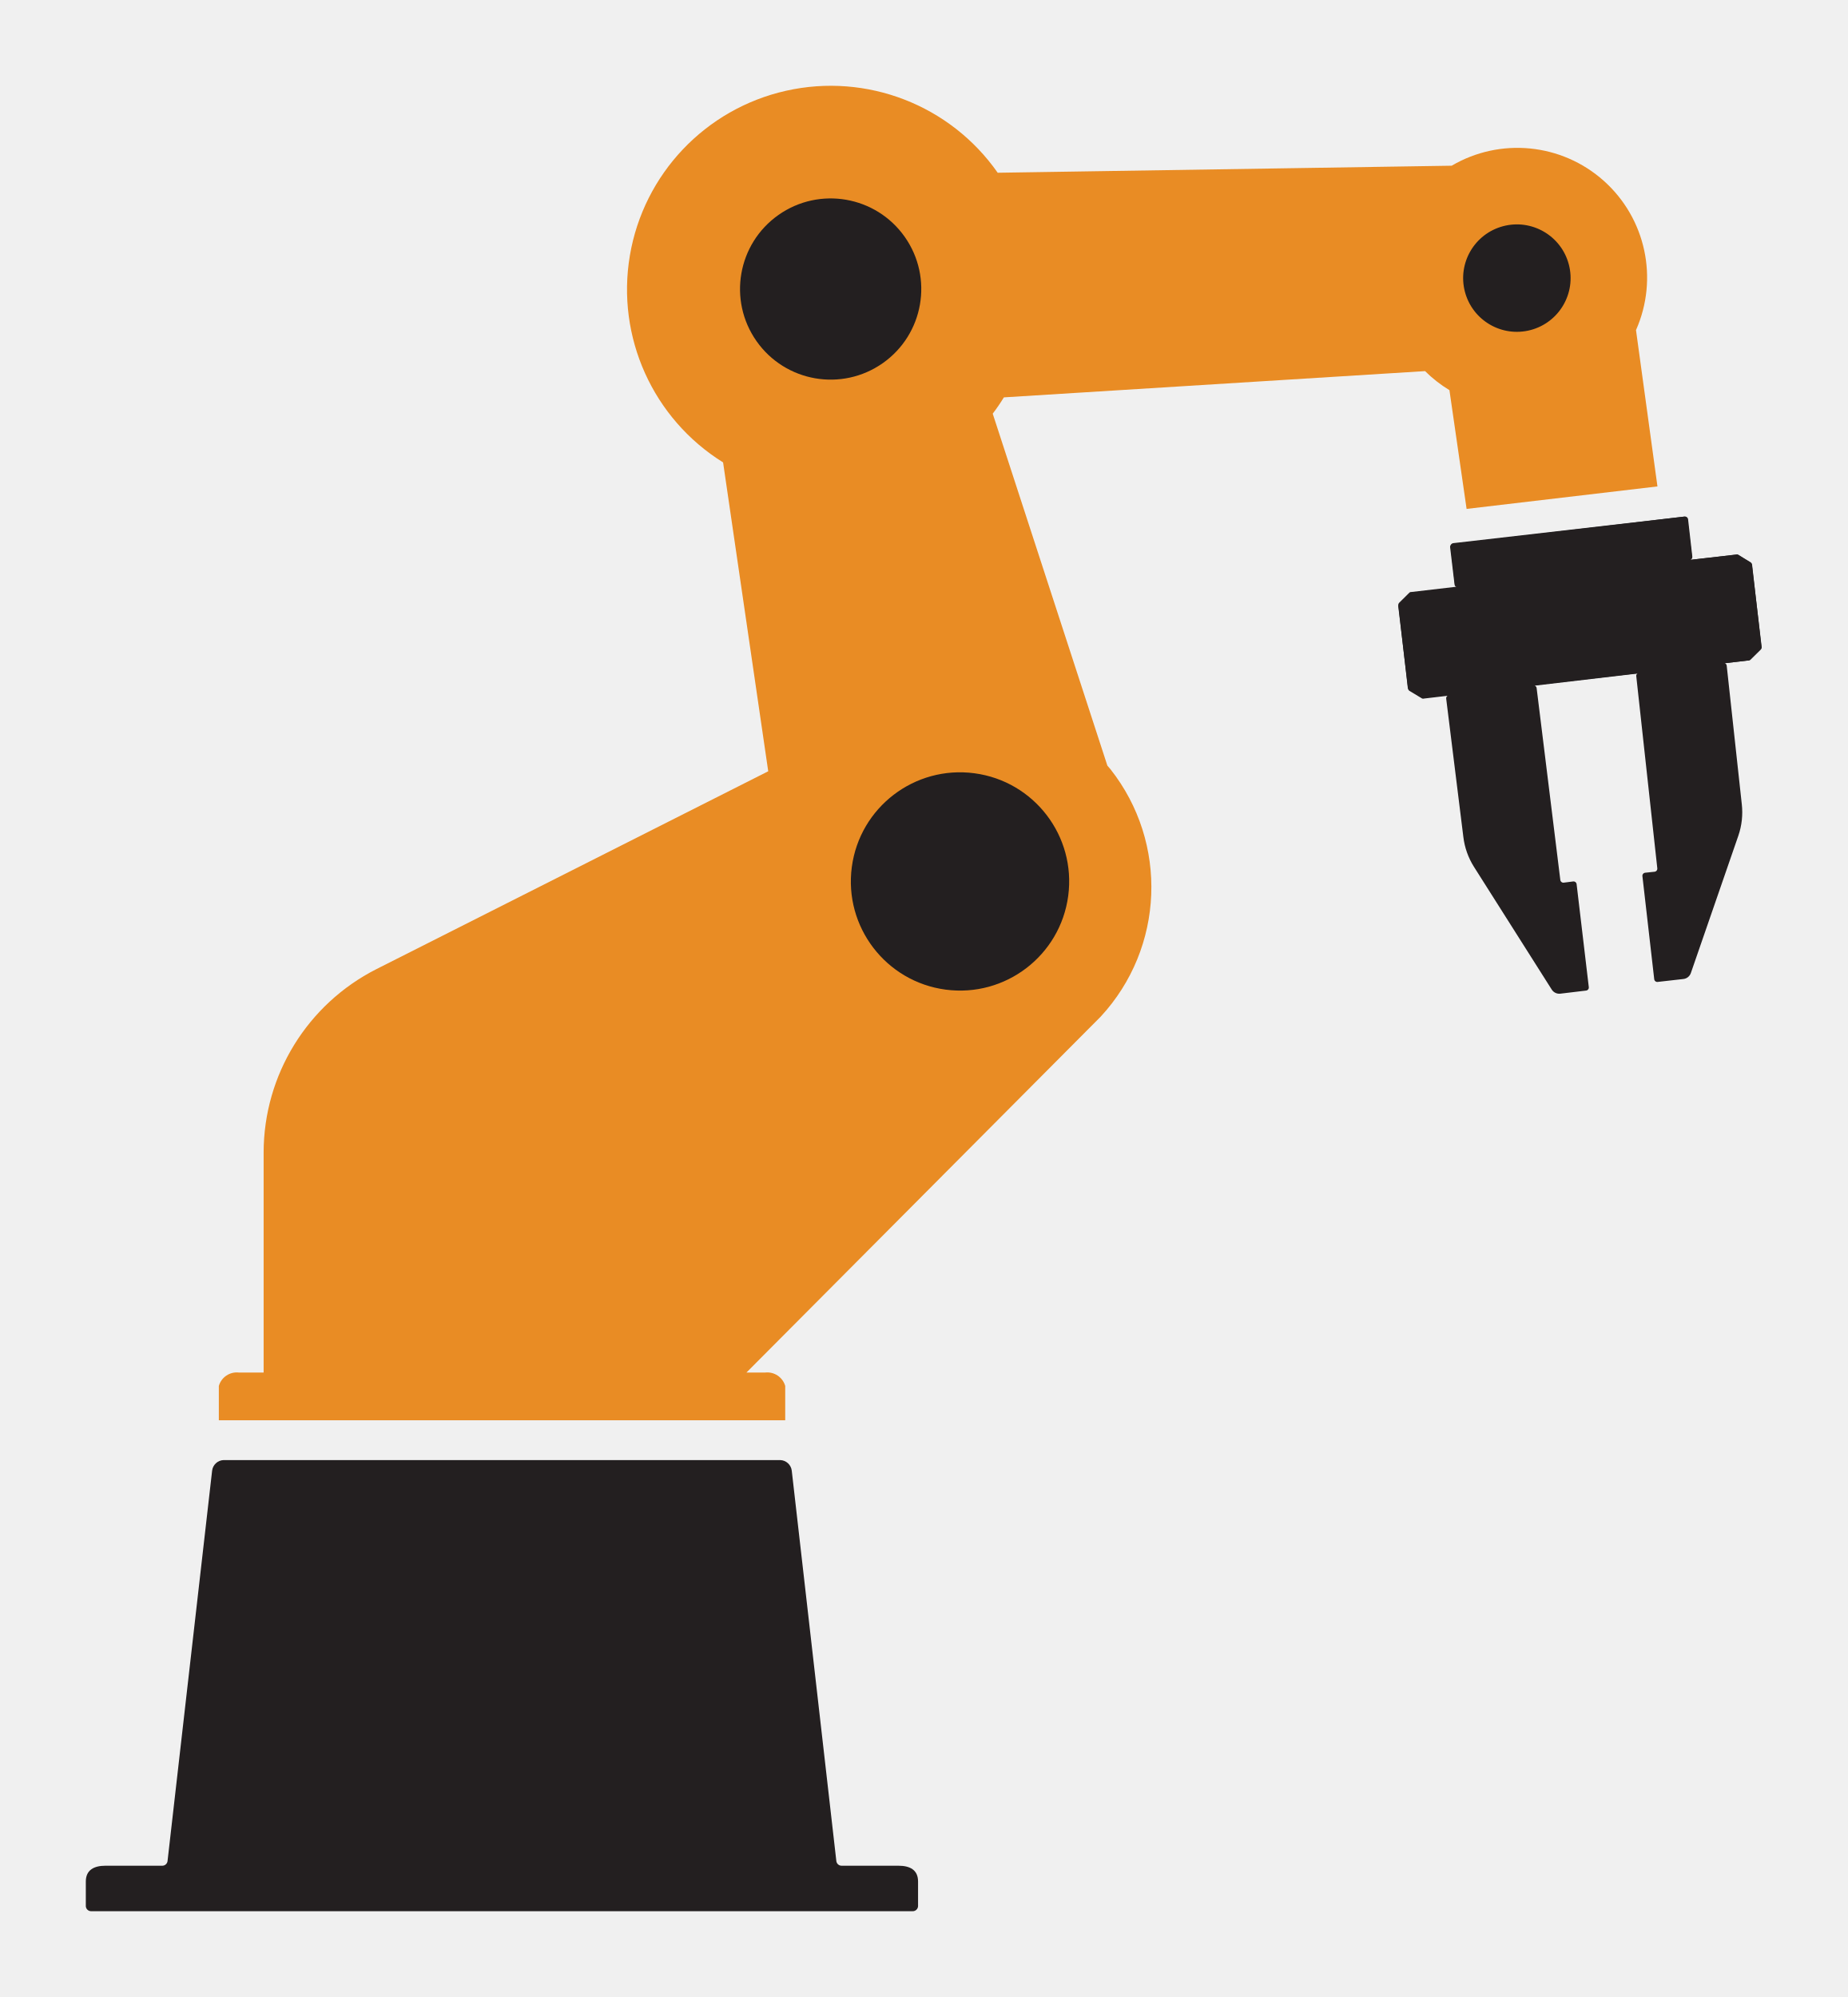
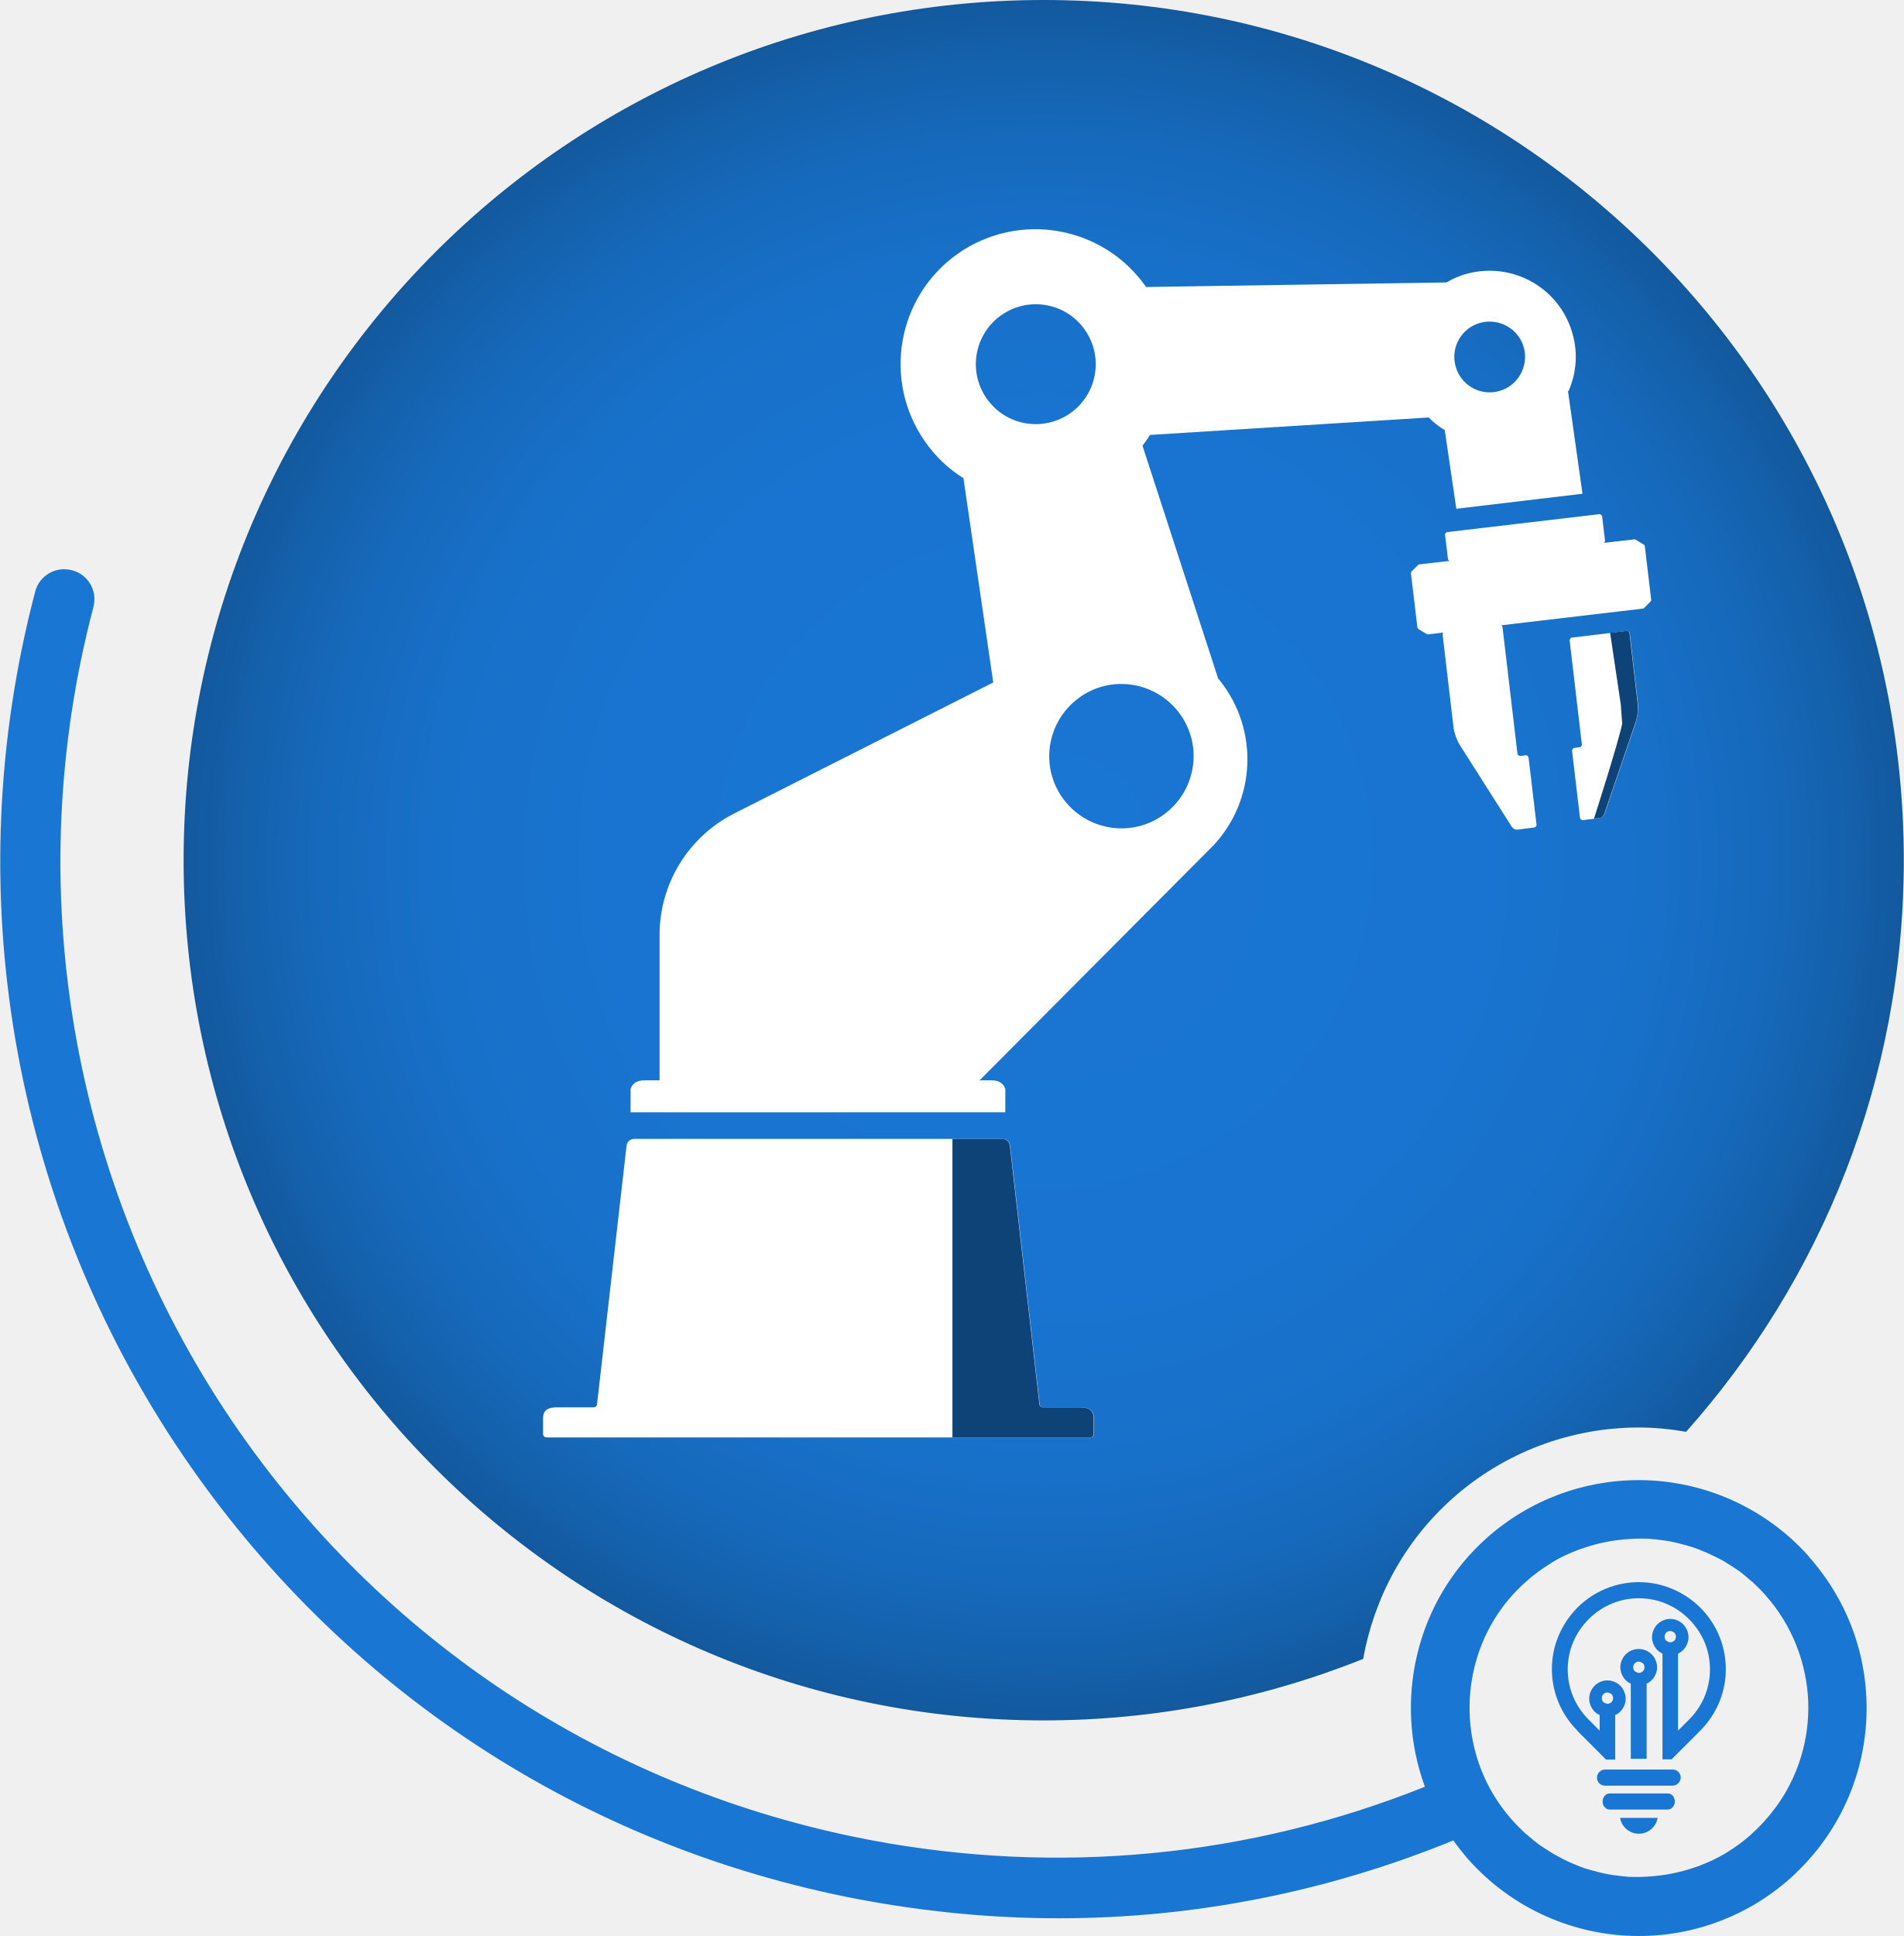
- <svg xmlns="http://www.w3.org/2000/svg" id="Layer_1" data-name="Layer 1" viewBox="0 0 107.642 116.377" version="1.1" width="107.642" height="116.377">
-   <defs id="defs62">
-     <style id="al_style">
-       .crane{fill:#e98c24;}
-       .accent{fill:#231f20;}
+ <svg xmlns="http://www.w3.org/2000/svg" id="artwork" viewBox="0 0 70.92 72.11">
+   <defs>
+     <style>
+       .cls-1 {
+         fill: #0e4377;
+       }
+ 
+       .cls-1, .cls-2, .cls-3, .cls-4 {
+         stroke-width: 0px;
+       }
+ 
+       .cls-2 {
+         fill: #1976d2;
+       }
+ 
+       .cls-3 {
+         fill: #fff;
+       }
+ 
+       .cls-4 {
+         fill: url(#radial-gradient);
+       }
    </style>
+     <radialGradient id="radial-gradient" cx="38.88" cy="32.04" fx="38.88" fy="32.04" r="32.04" gradientUnits="userSpaceOnUse">
+       <stop offset="0" stop-color="#1976d2" />
+       <stop offset=".51" stop-color="#1874d0" />
+       <stop offset=".7" stop-color="#1871c9" />
+       <stop offset=".83" stop-color="#166abd" />
+       <stop offset=".93" stop-color="#1461ac" />
+       <stop offset="1" stop-color="#13599e" />
+     </radialGradient>
  </defs>
-   <path class="crane" d="M 95.32,19.237 A 7.56,7.56 0 0 0 84.58,9.657 L 58.13,10.067 v 0 a 11.87,11.87 0 1 0 -16,16.88 l 2.63,18 -22.83,11.53 a 12,12 0 0 0 -6.57,10.68 v 12.83 h -1.43 a 1.09,1.09 0 0 0 -1.18,0.78 v 2 h 33 v -2 a 1.09,1.09 0 0 0 -1.18,-0.78 h -1.08 l 20.64,-20.74 a 11.11,11.11 0 0 0 0.57,-14.42 l -0.18,-0.21 -6.68,-20.51 q 0.35,-0.46 0.65,-0.95 l 24.54,-1.53 a 7.6,7.6 0 0 0 1.42,1.11 l 1,6.92 11.12,-1.31 z" id="path90" />
-   <g id="_Group_" data-name="&lt;Group&gt;" transform="translate(-451.18,4.977128)">
-     <path class="accent" d="M 544.32,323.29 H 528.1 a 0.7,0.7 0 0 0 -0.67,0.61 l -2.6,22.77 a 0.31,0.31 0 0 1 -0.32,0.26 h -3.3 c -0.65,0 -1.14,0.24 -1.14,0.92 v 1.44 a 0.31,0.31 0 0 0 0.32,0.29 h 47.85 a 0.31,0.31 0 0 0 0.32,-0.29 v -1.44 c 0,-0.69 -0.49,-0.92 -1.14,-0.92 h -3.3 a 0.31,0.31 0 0 1 -0.32,-0.26 l -2.6,-22.77 a 0.7,0.7 0 0 0 -0.67,-0.61 z" transform="translate(-63.89,-243.18)" id="path96" />
+   <path class="cls-4" d="m54.11,55.81c1.91-1.7,4.38-2.64,6.94-2.64h0c.59,0,1.18.06,1.76.16,5.04-5.66,8.11-13.12,8.11-21.29C70.92,14.34,56.57,0,38.88,0S6.84,14.34,6.84,32.04s14.34,32.04,32.04,32.04c4.21,0,8.22-.82,11.9-2.29.4-2.23,1.51-4.36,3.33-5.98Z" />
+   <path class="cls-3" d="m61.28,20.35s-.02-.04-.04-.06l-.31-.19s-.03-.01-.05-.01l-1.13.13s.05-.05.04-.08l-.11-.92s-.04-.07-.09-.07l-5.69.67s-.07.04-.07.09l.11.92s.03.06.07.06l-1.13.13s-.03,0-.05.02l-.25.25s-.02.04-.02.06l.24,2.02s.02.04.04.06l.31.19s.03.01.05.01l.57-.07s-.04.04-.03.07l.4,3.41c.03.26.12.52.26.74l1.92,3.02c.05.07.13.11.21.1l.64-.08s.07-.04.07-.09l-.3-2.53s-.04-.07-.09-.07l-.23.03s-.08-.03-.09-.07l-.56-4.74s-.02-.05-.05-.06l5.27-.62s.03,0,.05-.02l.25-.25s.03-.04.02-.06l-.24-2.02Z" />
+   <path class="cls-3" d="m30.48,42.42h-6.25s-.61,0-.61,0c-.07,0-.26.05-.28.26l-1.1,9.63c0,.06-.07.11-.14.11h-.53s-.59,0-.86,0-.48.1-.48.39v.61c0,.07.06.12.14.12h1.21s.54,0,.54,0h1.06s7.31,0,7.31,0h7.31s1.06,0,1.06,0h1.75c.08,0,.14-.05.14-.12v-.61c0-.29-.21-.39-.48-.39h-1.4c-.07,0-.13-.05-.14-.11l-1.1-9.63c-.03-.21-.21-.26-.28-.26h-.61s-6.25,0-6.25,0Z" />
+   <path class="cls-1" d="m35.48,53.54h2.31s1.06,0,1.06,0h1.75c.08,0,.14-.05.14-.12v-.61c0-.29-.21-.39-.48-.39h-1.4c-.07,0-.13-.05-.14-.11l-1.1-9.63c-.03-.21-.21-.26-.28-.26h-.61s-1.25,0-1.25,0" />
+   <path class="cls-3" d="m58.93,27.75l-.46-3.91s.03-.08.07-.09l2.08-.25s.08.03.09.07l.3,2.58c.03.26,0,.53-.08.78l-1.16,3.39c-.03.08-.1.14-.18.15l-.64.08s-.08-.03-.09-.07l-.3-2.53s.03-.08.07-.09l.23-.03s.07-.04.07-.09Z" />
+   <path class="cls-1" d="m59.39,30.49l.19-.02c.08,0,.15-.07.18-.15l1.16-3.39c.09-.25.11-.52.08-.78l-.3-2.58s-.04-.07-.09-.07l-.63.07.4,2.69s0,.07.05.69c-.12.64-1.05,3.54-1.05,3.54Z" />
+   <path class="cls-2" d="m67.39,57.98c-1.61-1.81-3.92-2.85-6.35-2.85-2.08,0-4.08.76-5.64,2.14-2.68,2.38-3.49,6.1-2.32,9.28-6.51,2.61-13.64,3.32-20.69,1.98-9.74-1.86-18.17-7.4-23.74-15.59C2.63,44.05.74,33,3.48,22.61c.16-.6-.2-1.22-.8-1.37-.6-.16-1.22.2-1.37.8-2.9,11.02-.9,22.74,5.5,32.16,5.91,8.7,14.85,14.57,25.17,16.54,2.49.47,4.98.71,7.46.71,5.06,0,10.03-.99,14.7-2.9.17.24.36.48.56.71,1.61,1.81,3.92,2.85,6.35,2.85,2.08,0,4.08-.76,5.63-2.14,1.69-1.51,2.7-3.58,2.84-5.84.13-2.26-.62-4.44-2.13-6.14Zm-1.3,9.41c-.25.34-.54.65-.86.94-.28.25-.58.47-.89.66-.03.02-.06.04-.08.05-.3.18-.61.32-.92.44-.05.02-.09.04-.14.05-.31.11-.63.2-.95.26-.05.01-.11.02-.16.03-.32.05-.64.08-.97.09-.08,0-.16,0-.24,0-.12,0-.23,0-.35-.02-.09,0-.19-.02-.28-.03-.12-.01-.23-.03-.35-.05-.09-.02-.18-.04-.28-.06-.11-.03-.23-.06-.34-.09-.09-.03-.18-.05-.27-.08-.11-.04-.22-.08-.33-.13-.09-.03-.17-.07-.26-.11-.11-.05-.22-.11-.33-.17-.08-.04-.16-.08-.24-.13-.11-.07-.22-.14-.33-.21-.07-.05-.14-.09-.21-.14-.12-.09-.23-.18-.34-.28-.06-.05-.11-.09-.17-.14-.16-.15-.32-.31-.47-.48-1.3-1.46-1.79-3.36-1.51-5.16.03-.2.07-.4.12-.59.3-1.18.94-2.28,1.92-3.14,0,0,0,0,0,0,.28-.25.58-.47.89-.66.03-.02.06-.04.09-.06.3-.18.61-.32.92-.44.05-.02.09-.04.14-.05.31-.11.63-.2.95-.26.05-.01.11-.02.16-.03.32-.05.64-.08.97-.09.08,0,.16,0,.24,0,.12,0,.23,0,.35.02.09,0,.19.02.28.03.12.01.23.03.35.05.09.02.18.04.28.06.11.03.23.06.34.09.09.03.18.05.27.08.11.04.22.08.33.13.09.03.17.07.26.11.11.05.22.11.33.16.08.04.16.08.24.13.11.07.22.14.33.21.07.05.14.09.21.14.12.09.23.18.34.28.06.05.11.09.17.14.16.15.32.31.47.48,1.01,1.14,1.53,2.54,1.59,3.95.05,1.41-.37,2.83-1.25,4Z" />
+   <g>
+     <path class="cls-2" d="m58.76,64.46c-.63-.63-.95-1.46-.95-2.29s.32-1.65.95-2.29c.63-.63,1.46-.95,2.29-.95s1.65.32,2.29.95c.63.63.95,1.46.95,2.29s-.32,1.65-.95,2.29l-1.07,1.07h-.34v-3.94c-.07-.03-.14-.08-.19-.13h0c-.12-.12-.2-.3-.2-.48s.08-.36.2-.48h0c.12-.12.29-.2.48-.2s.36.08.48.2h0c.12.12.2.3.2.48s-.08.36-.2.48c-.06.06-.12.1-.19.13v2.87l.41-.41c.52-.52.78-1.19.78-1.87s-.26-1.35-.78-1.87c-.52-.52-1.19-.78-1.87-.78s-1.35.26-1.87.78c-.52.52-.78,1.19-.78,1.87s.26,1.35.78,1.87l.41.41v-.58c-.07-.03-.14-.08-.19-.13h0c-.12-.12-.2-.3-.2-.48s.08-.36.2-.48h0c.12-.12.29-.2.48-.2s.36.08.48.2h0c.12.12.2.3.2.48s-.08.36-.2.48c-.06.06-.12.1-.19.13v1.66h-.34l-1.07-1.07h0Zm3.61-3.65h0s-.09-.06-.15-.06-.11.02-.15.06c-.04.04-.06.09-.06.15s.02.11.06.15h0s.09.06.15.06.11-.02.15-.06c.04-.04.06-.09.06-.15s-.02-.11-.06-.15h0Zm-2.34,2.29h0s-.09-.06-.15-.06-.11.02-.15.06c-.04.04-.06.09-.06.15s.02.11.06.15h0s.09.06.15.06.11-.02.15-.06c.04-.04.06-.09.06-.15s-.02-.11-.06-.15h0Zm1.02-1.68c.19,0,.36.08.48.2h0c.12.12.2.3.2.48s-.08.36-.2.48c-.06.06-.12.1-.19.13v2.8h-.59v-2.8c-.07-.03-.14-.08-.19-.13h0c-.12-.12-.2-.3-.2-.48s.08-.36.2-.48h0c.12-.12.29-.2.48-.2Zm.15.53h0s-.09-.06-.15-.06-.11.02-.15.06c-.04.04-.06.09-.06.15s.02.11.06.15h0s.09.06.15.06.11-.02.15-.06c.04-.04.06-.09.06-.15s-.02-.11-.06-.15h0Z" />
+     <path class="cls-2" d="m59.79,65.91h2.52c.17,0,.3.13.3.3h0c0,.16-.14.3-.3.3h-2.52c-.17,0-.3-.13-.3-.3h0c0-.16.14-.3.3-.3Z" />
+     <path class="cls-2" d="m59.96,66.8h2.17c.14,0,.26.13.26.3h0c0,.16-.12.3-.26.3h-2.17c-.14,0-.26-.13-.26-.3h0c0-.16.12-.3.26-.3Z" />
+     <path class="cls-2" d="m60.35,67.71h1.4c-.06.34-.35.59-.7.59s-.64-.25-.7-.59Z" />
  </g>
-   <circle class="accent" cx="29.882" cy="41.63" r="5.28" transform="rotate(-35.14)" id="circle99" />
-   <circle class="accent" cx="-43.529" cy="62.229" r="6.36" transform="rotate(-82.41)" id="circle101" />
-   <circle class="accent" cx="81.327" cy="38.203" r="3.13" transform="rotate(-14.77)" id="circle103" />
-   <g id="g132" transform="translate(-451.18,4.977128)">
-     <g id="g126">
-       <path class="accent" d="m 617.14,271.1 a 0.18,0.18 0 0 0 -0.09,-0.14 l -0.72,-0.44 a 0.18,0.18 0 0 0 -0.12,0 l -2.66,0.31 a 0.2,0.2 0 0 0 0.1,-0.18 l -0.26,-2.18 a 0.18,0.18 0 0 0 -0.2,-0.16 l -13.47,1.59 a 0.18,0.18 0 0 0 -0.16,0.2 l 0.26,2.18 a 0.18,0.18 0 0 0 0.16,0.15 l -2.68,0.32 a 0.18,0.18 0 0 0 -0.11,0.05 l -0.6,0.6 a 0.18,0.18 0 0 0 -0.05,0.15 l 0.57,4.78 a 0.18,0.18 0 0 0 0.09,0.14 l 0.73,0.44 a 0.18,0.18 0 0 0 0.12,0 l 1.36,-0.16 a 0.17,0.17 0 0 0 -0.08,0.16 l 1,8.06 a 4.19,4.19 0 0 0 0.62,1.75 l 4.53,7.15 a 0.52,0.52 0 0 0 0.5,0.24 l 1.5,-0.18 a 0.18,0.18 0 0 0 0.16,-0.2 l -0.71,-6 a 0.18,0.18 0 0 0 -0.2,-0.16 l -0.55,0.07 a 0.18,0.18 0 0 1 -0.2,-0.16 L 604.6,278.3 a 0.17,0.17 0 0 0 -0.11,-0.14 l 12.46,-1.47 a 0.18,0.18 0 0 0 0.11,-0.05 l 0.6,-0.6 a 0.18,0.18 0 0 0 0.05,-0.15 z" transform="translate(-63.89,-243.18)" id="path92" />
-     </g>
-     <path style="fill:#231f20" id="path92-3" d="m 532.654,30.299 a 0.18,0.18 0 0 1 0.055,-0.157 l 0.6,-0.594 a 0.18,0.18 0 0 1 0.117,-0.028 l 2.66,-0.31 a 0.2,0.2 0 0 1 -0.139,-0.152 l -0.248,-2.181 a 0.18,0.18 0 0 1 0.158,-0.202 l 13.475,-1.548 a 0.18,0.18 0 0 1 0.202,0.158 l 0.248,2.181 A 0.18,0.18 0 0 1 549.66,27.65 l 2.682,-0.304 a 0.18,0.18 0 0 1 0.119,0.023 l 0.722,0.446 a 0.18,0.18 0 0 1 0.083,0.134 l 0.544,4.783 a 0.18,0.18 0 0 1 -0.055,0.157 l -0.609,0.596 a 0.18,0.18 0 0 1 -0.117,0.028 l -1.36,0.157 a 0.17,0.17 0 0 1 0.115,0.137 l 0.879,8.074 a 4.19,4.19 0 0 1 -0.201,1.846 l -2.766,8 a 0.52,0.52 0 0 1 -0.431,0.348 l -1.501,0.17 a 0.18,0.18 0 0 1 -0.202,-0.158 l -0.688,-6.003 a 0.18,0.18 0 0 1 0.158,-0.202 l 0.551,-0.058 a 0.18,0.18 0 0 0 0.158,-0.202 l -1.226,-11.198 a 0.17,0.17 0 0 1 0.075,-0.162 l -12.464,1.433 a 0.18,0.18 0 0 1 -0.119,-0.023 l -0.722,-0.446 a 0.18,0.18 0 0 1 -0.083,-0.134 z" class="accent" />
-   </g>
+   <path class="cls-3" d="m58.43,14.57c.28-.64.36-1.37.16-2.1-.45-1.71-2.2-2.73-3.92-2.28-.28.07-.55.19-.79.33l-11.19.17s0-.01-.01-.02c-1.6-2.27-4.73-2.81-7-1.22-2.27,1.6-2.81,4.73-1.22,7,.39.56.88,1.02,1.43,1.36l1.11,7.61-9.65,4.88c-1.7.86-2.78,2.61-2.78,4.52v5.42h-.58c-.44,0-.5.33-.5.33v.86h13.96v-.86s-.06-.33-.5-.33h-.46l8.73-8.77c1.57-1.7,1.67-4.28.24-6.1-.02-.03-.05-.06-.08-.09l-2.82-8.68c.1-.13.19-.26.28-.4l10.38-.65c.18.18.38.34.6.47l.43,2.93,4.7-.56-.54-3.83Zm-21.67.28c-.71-1.01-.47-2.4.54-3.11,1.01-.71,2.4-.47,3.11.54.71,1.01.47,2.4-.54,3.11s-2.4.47-3.11-.54Zm7.68,13.67c-.2,1.47-1.55,2.51-3.02,2.31s-2.51-1.55-2.31-3.02c.2-1.47,1.55-2.51,3.02-2.31,1.47.2,2.51,1.55,2.31,3.02Zm11.39-13.95c-.71.19-1.43-.24-1.61-.94-.19-.71.24-1.43.94-1.61s1.43.24,1.61.94-.24,1.43-.94,1.61Z" />
</svg>
